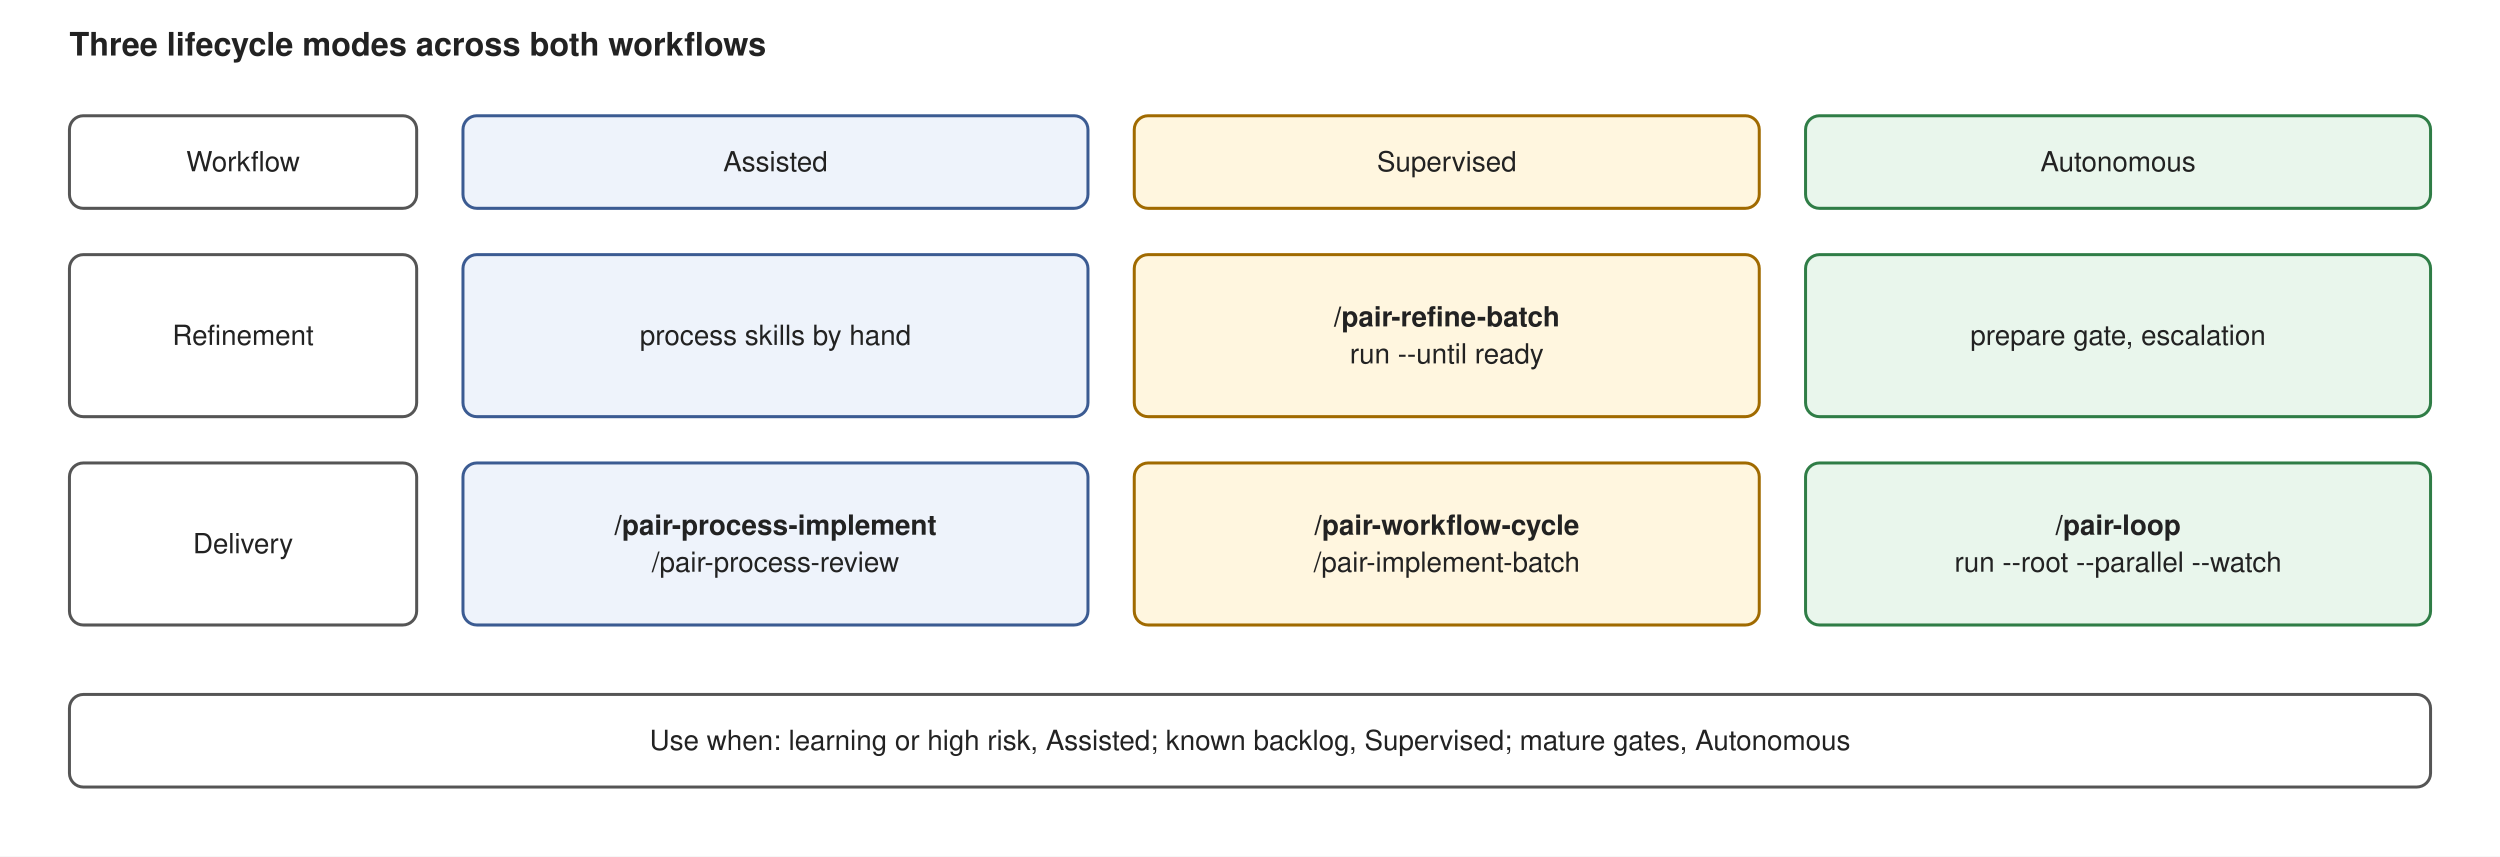
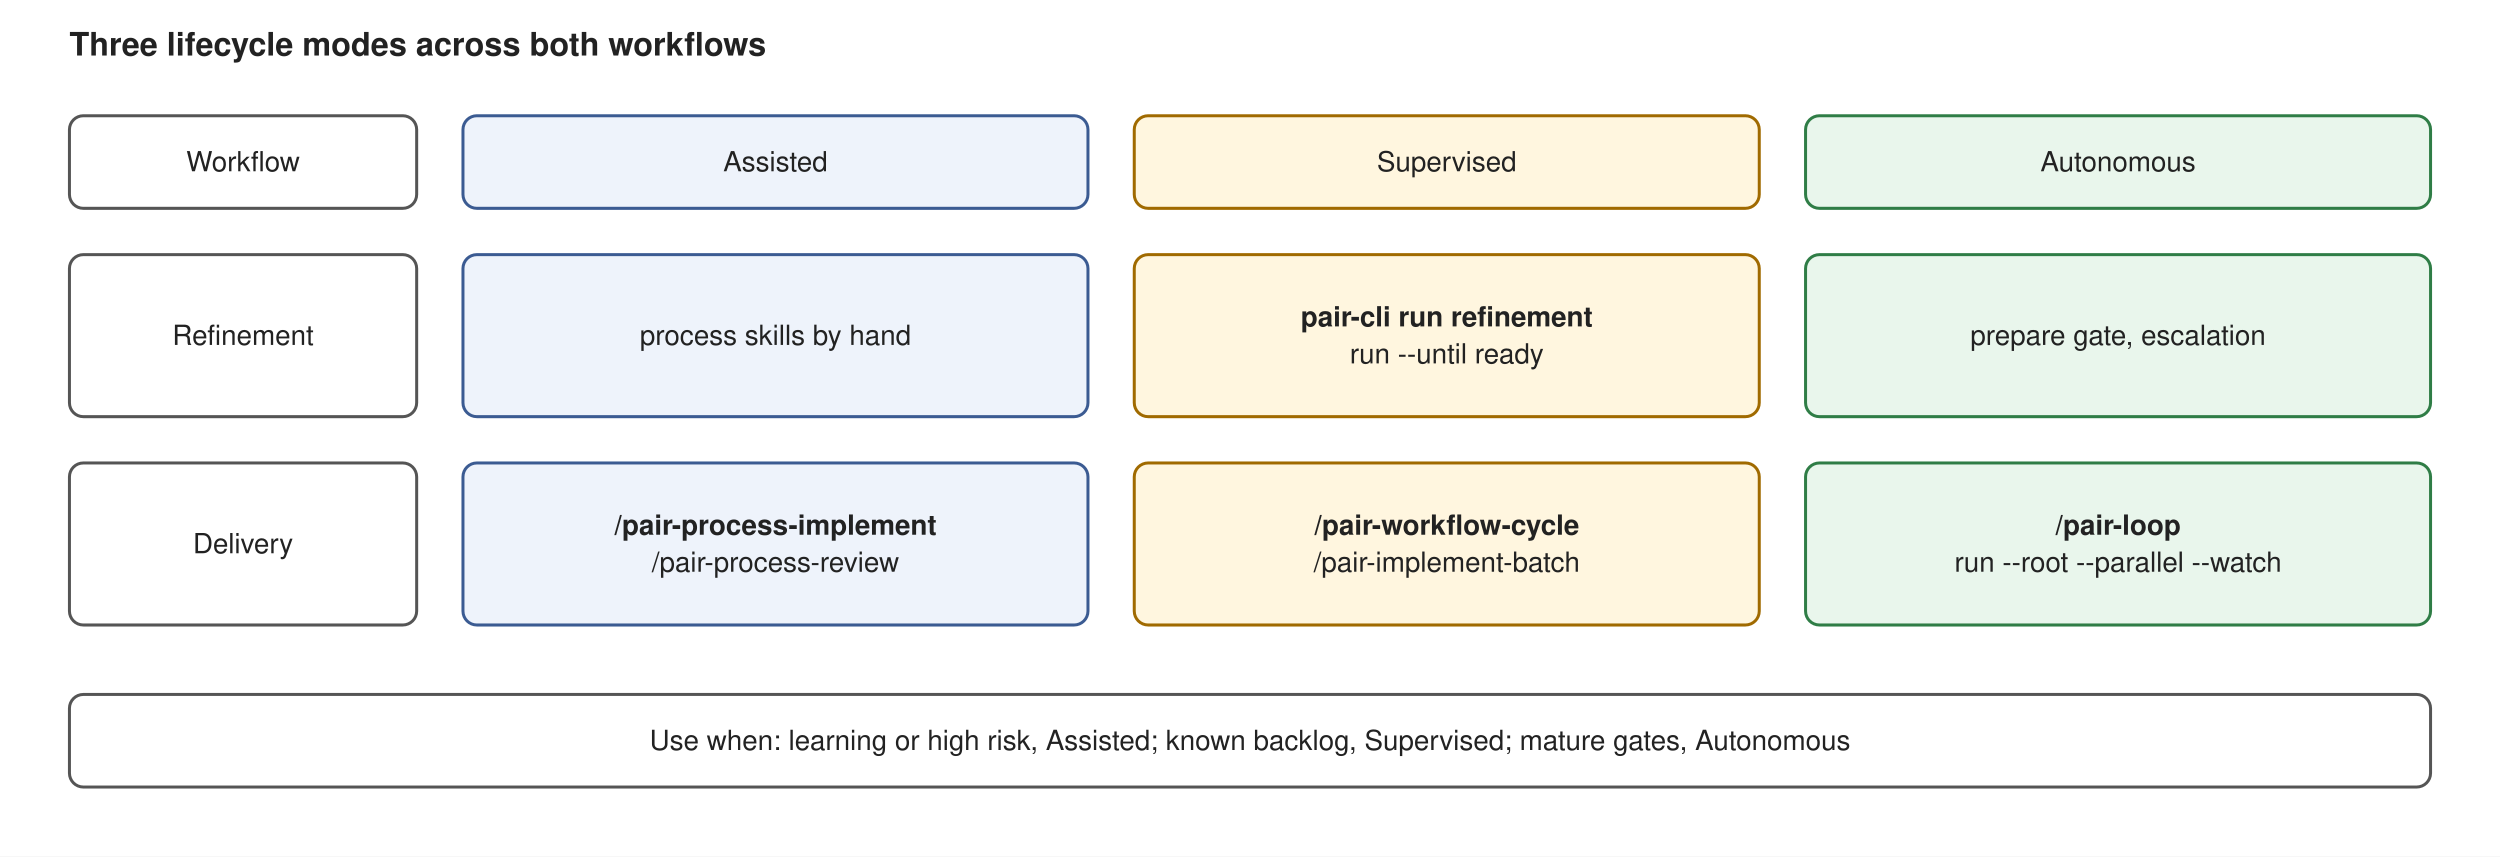
<svg xmlns="http://www.w3.org/2000/svg" viewBox="0 0 1080 370" width="1080" height="370" role="img" aria-labelledby="t d" font-family="Helvetica, Arial, sans-serif" font-size="12">
  <defs>
    <marker id="a" viewBox="0 0 10 10" refX="9" refY="5" markerWidth="7" markerHeight="7" orient="auto-start-reverse">
      <path d="M0 0L10 5L0 10z" fill="#444" />
    </marker>
  </defs>
  <rect width="1080" height="370" fill="#ffffff" />
  <text x="30" y="24" font-size="14" font-weight="bold" fill="#222">Three lifecycle modes across both workflows</text>
  <rect x="30" y="50" width="150" height="40" rx="6" fill="#ffffff" stroke="#555555" stroke-width="1.3" />
  <text x="105.0" y="74.0" text-anchor="middle" fill="#222">Workflow</text>
  <rect x="200" y="50" width="270" height="40" rx="6" fill="#eef3fb" stroke="#3b5b92" stroke-width="1.3" />
  <text x="335.0" y="74.0" text-anchor="middle" fill="#222">Assisted</text>
  <rect x="490" y="50" width="270" height="40" rx="6" fill="#fff6df" stroke="#a06a00" stroke-width="1.3" />
  <text x="625.0" y="74.0" text-anchor="middle" fill="#222">Supervised</text>
  <rect x="780" y="50" width="270" height="40" rx="6" fill="#e9f6ec" stroke="#2f7d46" stroke-width="1.3" />
  <text x="915.0" y="74.0" text-anchor="middle" fill="#222">Autonomous</text>
  <rect x="30" y="110" width="150" height="70" rx="6" fill="#ffffff" stroke="#555555" stroke-width="1.3" />
  <text x="105.0" y="149.0" text-anchor="middle" fill="#222">Refinement</text>
  <rect x="200" y="110" width="270" height="70" rx="6" fill="#eef3fb" stroke="#3b5b92" stroke-width="1.3" />
  <text x="335.0" y="149.0" text-anchor="middle" fill="#222">process skills by hand</text>
  <rect x="490" y="110" width="270" height="70" rx="6" fill="#fff6df" stroke="#a06a00" stroke-width="1.3" />
-   <text x="625.0" y="141.0" text-anchor="middle" fill="#222" font-weight="bold">/pair-refine-batch</text>
+   <text x="625.0" y="141.0" text-anchor="middle" fill="#222" font-weight="bold">pair-cli run refinement</text>
  <text x="625.0" y="157.0" text-anchor="middle" fill="#222">run --until ready</text>
  <rect x="780" y="110" width="270" height="70" rx="6" fill="#e9f6ec" stroke="#2f7d46" stroke-width="1.3" />
  <text x="915.0" y="149.0" text-anchor="middle" fill="#222">prepare gate, escalation</text>
  <rect x="30" y="200" width="150" height="70" rx="6" fill="#ffffff" stroke="#555555" stroke-width="1.3" />
  <text x="105.0" y="239.0" text-anchor="middle" fill="#222">Delivery</text>
  <rect x="200" y="200" width="270" height="70" rx="6" fill="#eef3fb" stroke="#3b5b92" stroke-width="1.3" />
  <text x="335.0" y="231.0" text-anchor="middle" fill="#222" font-weight="bold">/pair-process-implement</text>
  <text x="335.0" y="247.0" text-anchor="middle" fill="#222">/pair-process-review</text>
  <rect x="490" y="200" width="270" height="70" rx="6" fill="#fff6df" stroke="#a06a00" stroke-width="1.3" />
  <text x="625.0" y="231.0" text-anchor="middle" fill="#222" font-weight="bold">/pair-workflow-cycle</text>
  <text x="625.0" y="247.0" text-anchor="middle" fill="#222">/pair-implement-batch</text>
  <rect x="780" y="200" width="270" height="70" rx="6" fill="#e9f6ec" stroke="#2f7d46" stroke-width="1.3" />
  <text x="915.0" y="231.0" text-anchor="middle" fill="#222" font-weight="bold">/pair-loop</text>
  <text x="915.0" y="247.0" text-anchor="middle" fill="#222">run --root --parallel --watch</text>
  <rect x="30" y="300" width="1020" height="40" rx="6" fill="#ffffff" stroke="#555555" stroke-width="1.3" />
  <text x="540.0" y="324.0" text-anchor="middle" fill="#222">Use when: learning or high risk, Assisted; known backlog, Supervised; mature gates, Autonomous</text>
</svg>
